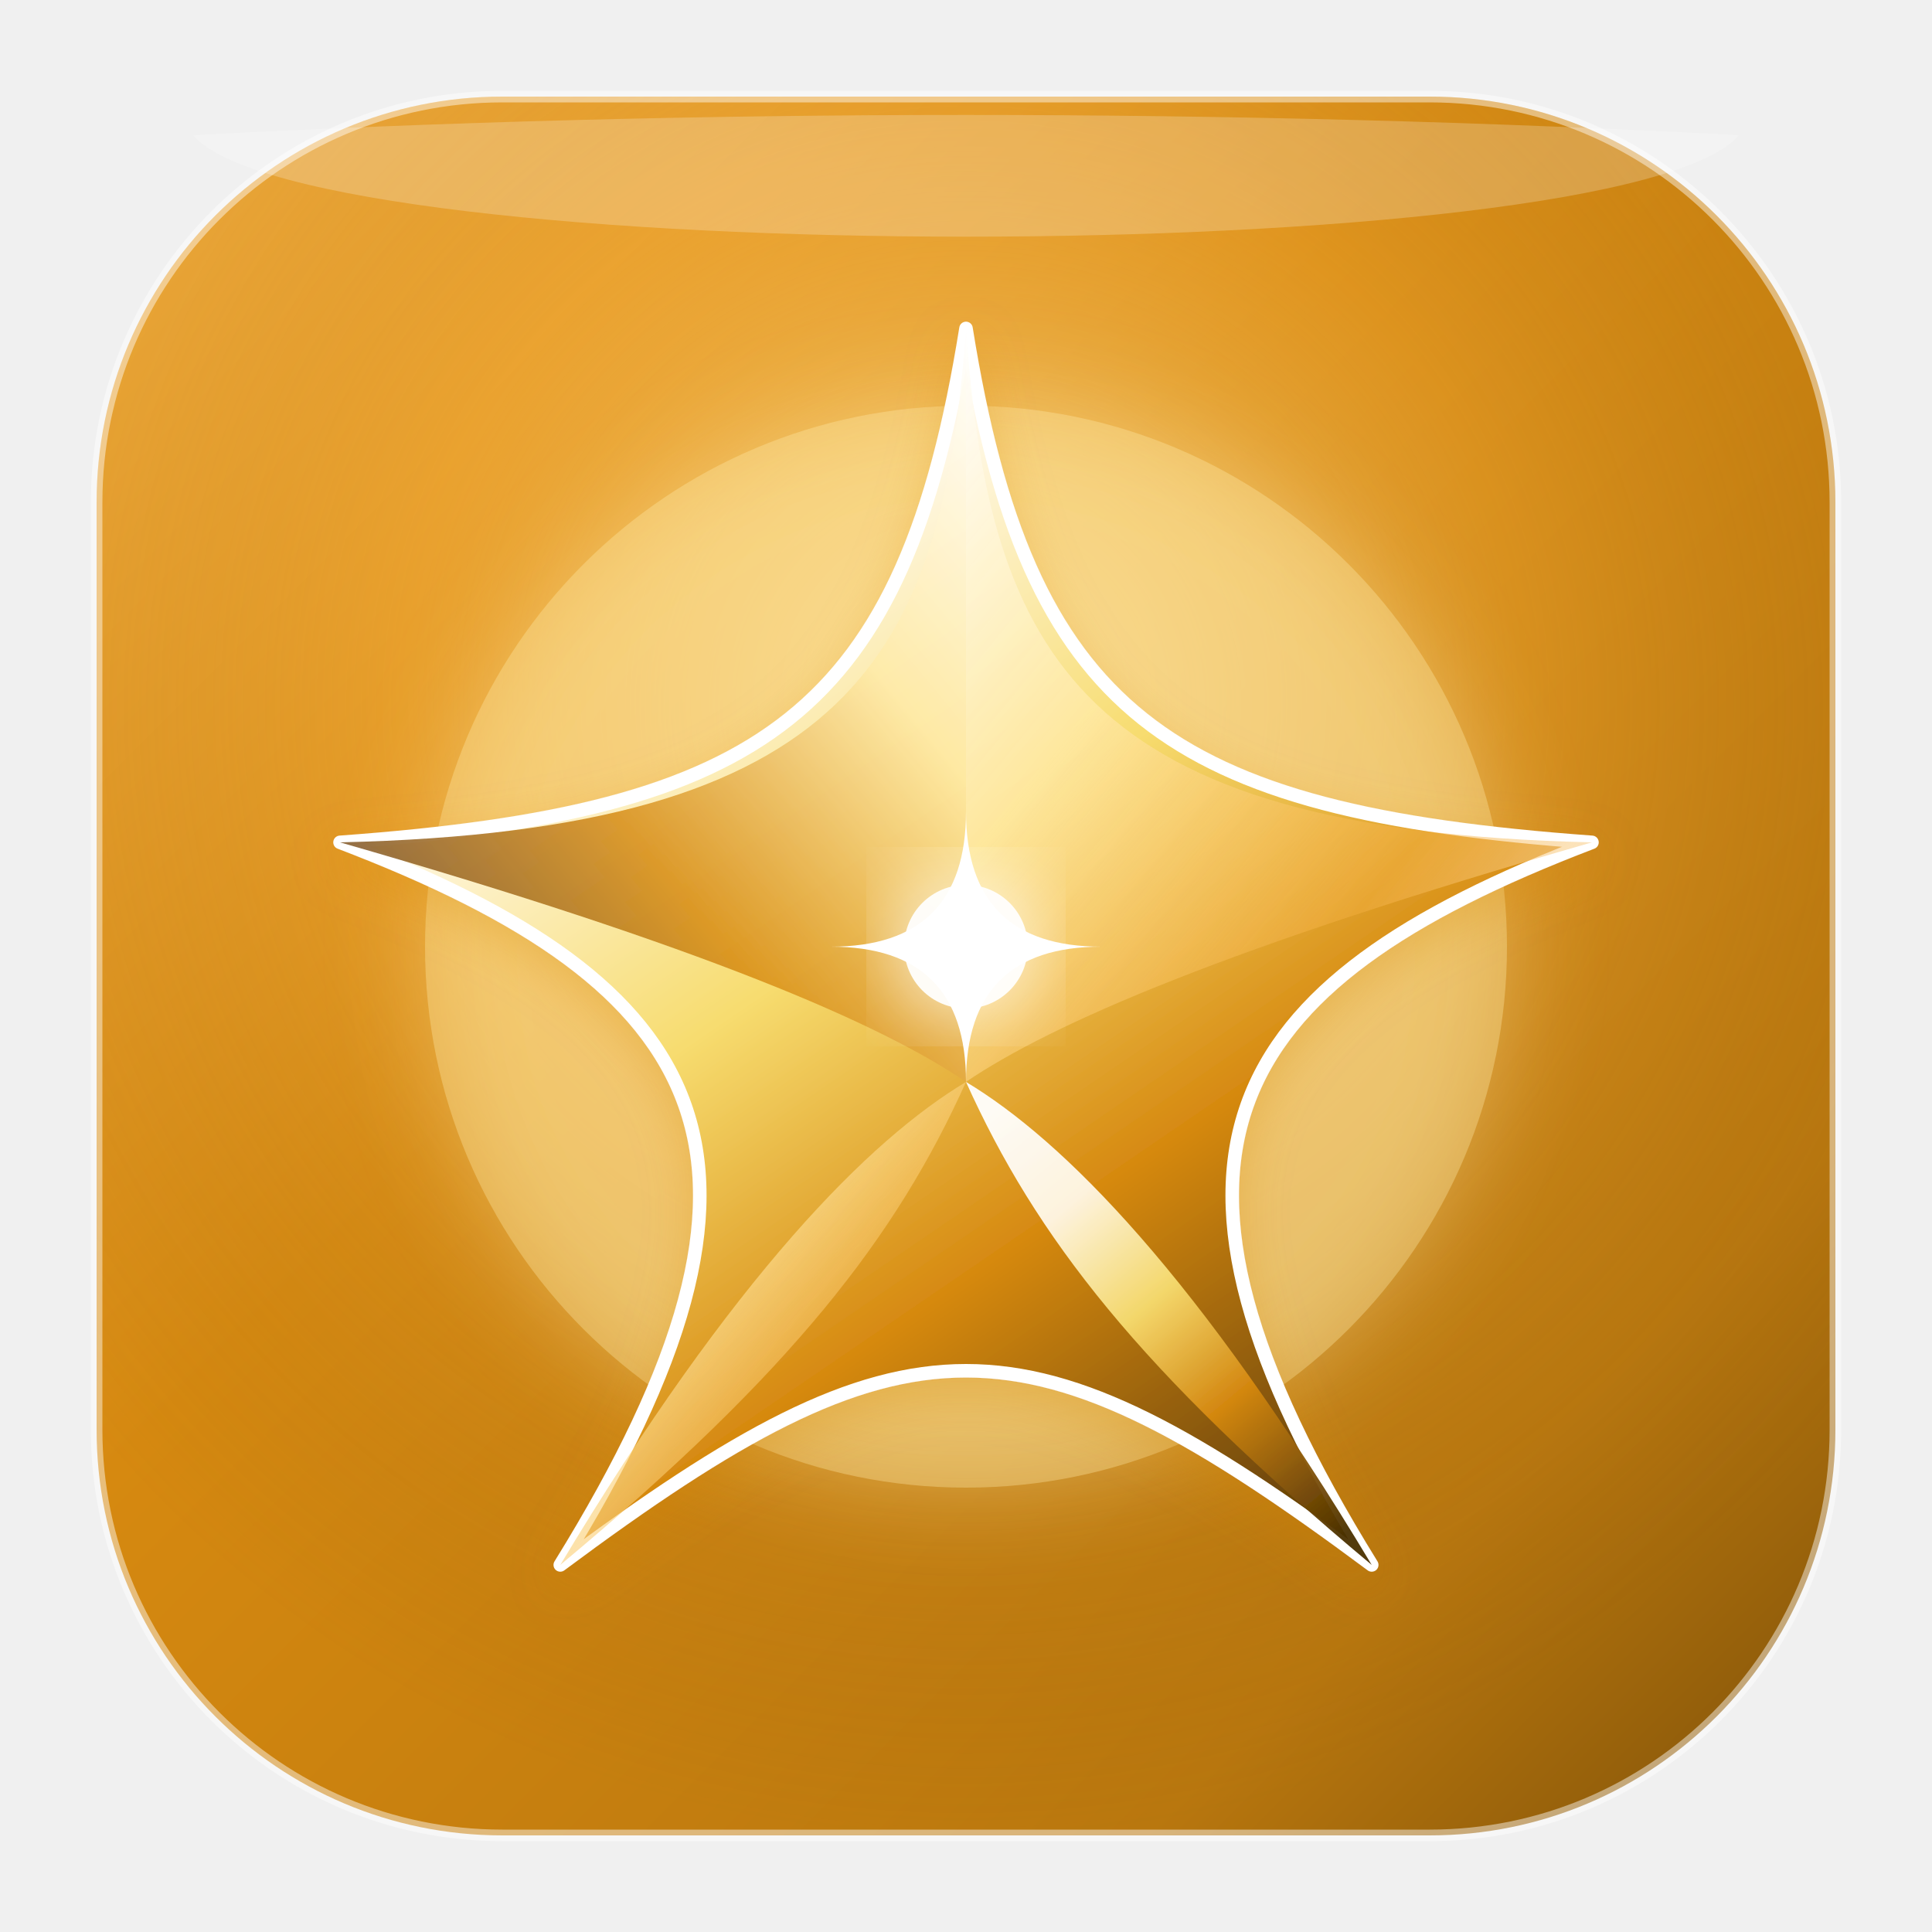
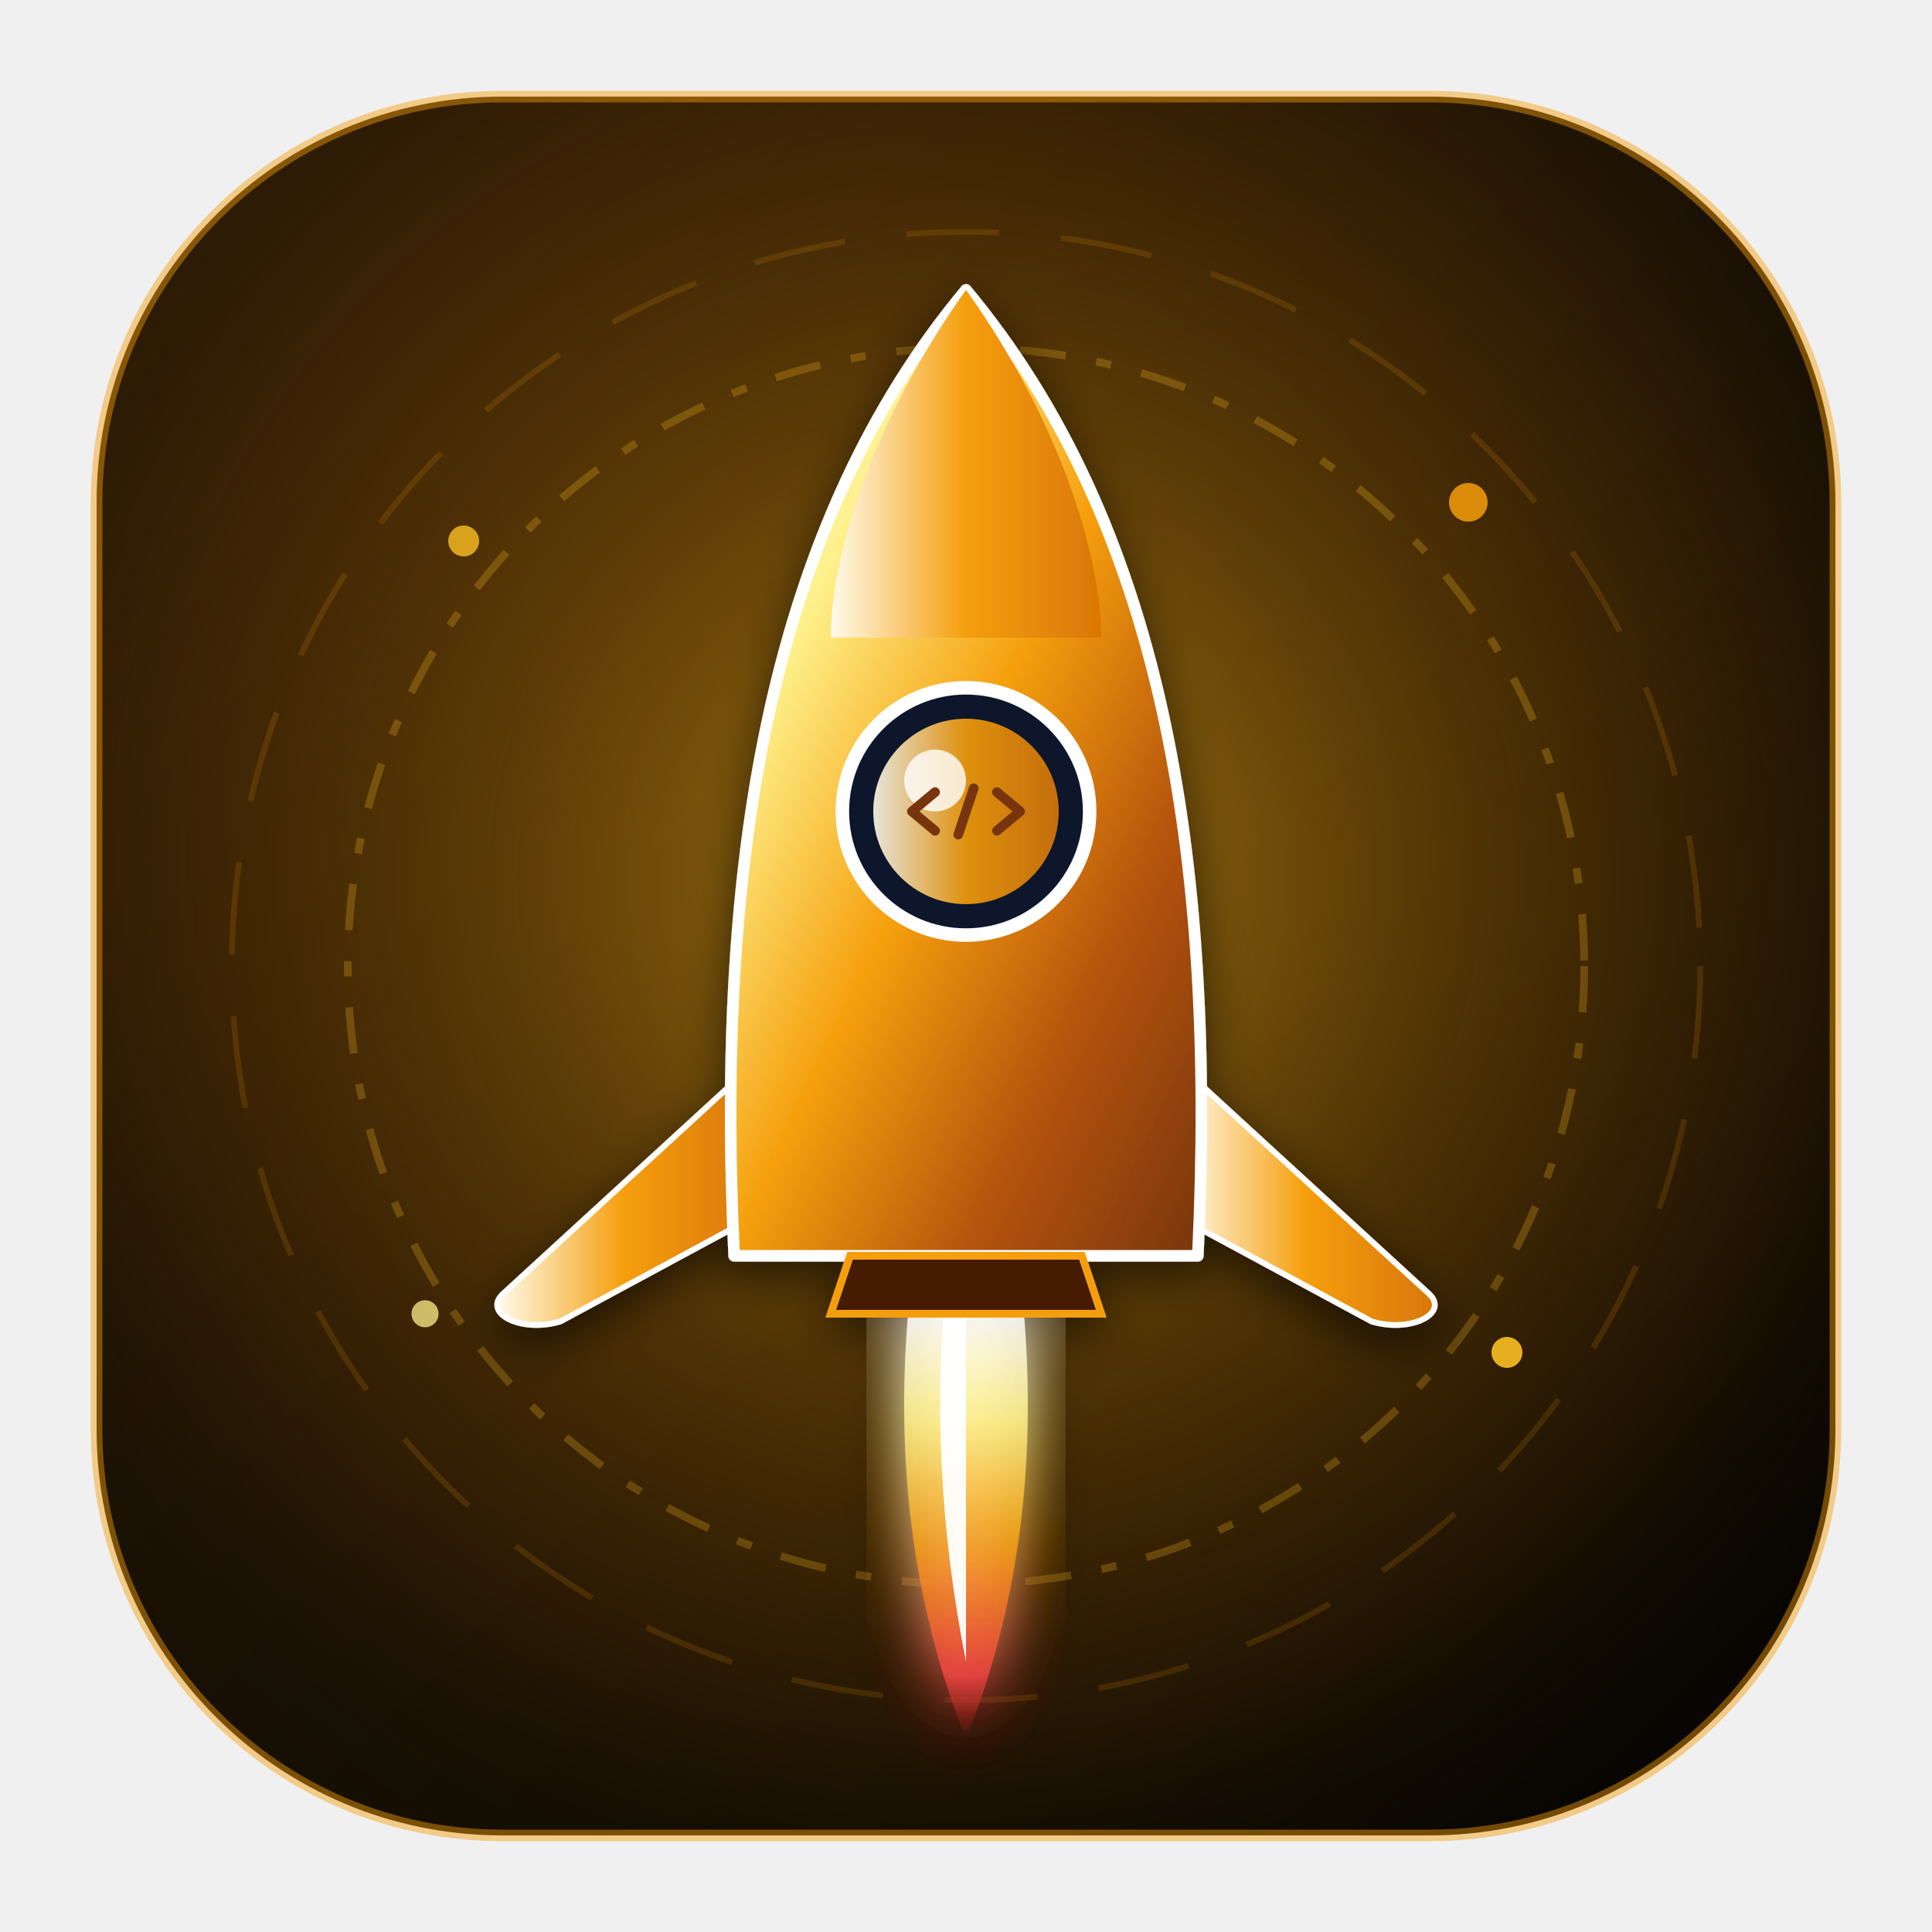
<svg xmlns="http://www.w3.org/2000/svg" viewBox="0 0 500 500" width="100%" height="100%">
  <defs>
    <linearGradient id="bgGradient" x1="0%" y1="0%" x2="100%" y2="100%">
-       <stop offset="0%" stop-color="#f5b041" />
-       <stop offset="40%" stop-color="#d68910" />
-       <stop offset="80%" stop-color="#b9770e" />
-       <stop offset="100%" stop-color="#7e5109" />
+       <stop offset="0%" stop-color="#2d1b06" />
+       <stop offset="35%" stop-color="#1c1204" />
+       <stop offset="75%" stop-color="#0f0b03" />
+       <stop offset="100%" stop-color="#050301" />
    </linearGradient>
-     <radialGradient id="bgGlow" cx="50%" cy="35%" r="65%">
-       <stop offset="0%" stop-color="#ffeaa7" stop-opacity="0.75" />
-       <stop offset="50%" stop-color="#f5b041" stop-opacity="0.3" />
-       <stop offset="100%" stop-color="#7e5109" stop-opacity="0" />
+     <radialGradient id="rocketGlow" cx="50%" cy="45%" r="65%">
+       <stop offset="0%" stop-color="#fbbf24" stop-opacity="0.6" />
+       <stop offset="40%" stop-color="#f59e0b" stop-opacity="0.3" />
+       <stop offset="75%" stop-color="#d97706" stop-opacity="0.1" />
+       <stop offset="100%" stop-color="#000000" stop-opacity="0" />
    </radialGradient>
-     <linearGradient id="chromeBase" x1="15%" y1="0%" x2="85%" y2="100%">
+     <linearGradient id="rocketBodyGrad" x1="0%" y1="0%" x2="100%" y2="100%">
      <stop offset="0%" stop-color="#ffffff" />
-       <stop offset="22%" stop-color="#fff8e7" />
-       <stop offset="45%" stop-color="#f7dc6f" />
-       <stop offset="68%" stop-color="#d68910" />
-       <stop offset="88%" stop-color="#7e5109" />
-       <stop offset="100%" stop-color="#4a3000" />
+       <stop offset="25%" stop-color="#fef08a" />
+       <stop offset="50%" stop-color="#f59e0b" />
+       <stop offset="75%" stop-color="#b45309" />
+       <stop offset="100%" stop-color="#78350f" />
    </linearGradient>
-     <linearGradient id="specularHighlight" x1="0%" y1="0%" x2="100%" y2="100%">
-       <stop offset="0%" stop-color="#ffffff" stop-opacity="0.98" />
-       <stop offset="35%" stop-color="#ffeaa7" stop-opacity="0.9" />
-       <stop offset="70%" stop-color="#f5b041" stop-opacity="0.5" />
-       <stop offset="100%" stop-color="#ffffff" stop-opacity="0.95" />
+     <linearGradient id="accentGold" x1="0%" y1="0%" x2="100%" y2="0%">
+       <stop offset="0%" stop-color="#fffbeb" />
+       <stop offset="50%" stop-color="#f59e0b" />
+       <stop offset="100%" stop-color="#d97706" />
    </linearGradient>
-     <linearGradient id="chromeReflection" x1="100%" y1="0%" x2="0%" y2="100%">
+     <linearGradient id="flameGrad" x1="50%" y1="0%" x2="50%" y2="100%">
      <stop offset="0%" stop-color="#ffffff" />
-       <stop offset="30%" stop-color="#ffeaa7" />
-       <stop offset="60%" stop-color="#d68910" />
-       <stop offset="100%" stop-color="#3e2723" />
+       <stop offset="25%" stop-color="#fef08a" />
+       <stop offset="55%" stop-color="#f59e0b" />
+       <stop offset="85%" stop-color="#ef4444" />
+       <stop offset="100%" stop-color="#b91c1c" stop-opacity="0" />
    </linearGradient>
-     <filter id="starShadow" x="-20%" y="-20%" width="140%" height="140%">
-       <feDropShadow dx="0" dy="14" stdDeviation="16" flood-color="#3e2723" flood-opacity="0.4" />
-       <feDropShadow dx="0" dy="4" stdDeviation="6" flood-color="#d68910" flood-opacity="0.3" />
+     <filter id="rocketShadow" x="-20%" y="-20%" width="140%" height="140%">
+       <feDropShadow dx="0" dy="12" stdDeviation="16" flood-color="#f59e0b" flood-opacity="0.45" />
+       <feDropShadow dx="0" dy="4" stdDeviation="6" flood-color="#000000" flood-opacity="0.6" />
    </filter>
-     <filter id="starGlow" x="-30%" y="-30%" width="160%" height="160%">
-       <feGaussianBlur stdDeviation="12" result="blur" />
+     <filter id="flameGlow" x="-30%" y="-30%" width="160%" height="160%">
+       <feGaussianBlur stdDeviation="8" result="blur" />
      <feComposite in="SourceGraphic" in2="blur" operator="over" />
    </filter>
  </defs>
  <rect x="25" y="25" width="450" height="450" rx="105" ry="105" fill="url(#bgGradient)" />
-   <rect x="25" y="25" width="450" height="450" rx="105" ry="105" fill="url(#bgGlow)" />
-   <rect x="25" y="25" width="450" height="450" rx="105" ry="105" fill="none" stroke="rgba(255, 255, 255, 0.45)" stroke-width="3" />
-   <path d="M50 35 C180 28, 320 28, 450 35 C420 70, 80 70, 50 35 Z" fill="#ffffff" opacity="0.22" />
-   <g filter="url(#starGlow)">
-     <circle cx="250" cy="245" r="140" fill="#ffeaa7" opacity="0.35" />
-   </g>
-   <g filter="url(#starShadow)">
-     <path d="M250 85               C266 185, 302 210, 412 218               C315 255, 290 300, 355 405               C265 338, 235 338, 145 405               C210 300, 185 255, 88 218               C198 210, 234 185, 250 85 Z" fill="url(#chromeBase)" stroke="#ffffff" stroke-width="3.5" stroke-linejoin="round" />
-     <path d="M250 85 C256 170, 280 215, 412 218 C318 245, 272 265, 250 280 Z" fill="url(#specularHighlight)" opacity="0.92" />
-     <path d="M250 85 C244 170, 220 215, 88 218 C182 245, 228 265, 250 280 Z" fill="url(#chromeReflection)" opacity="0.82" />
-     <path d="M250 280 C275 295, 310 330, 355 405 C295 355, 268 320, 250 280 Z" fill="url(#chromeBase)" opacity="0.95" />
-     <path d="M250 280 C225 295, 190 330, 145 405 C205 355, 232 320, 250 280 Z" fill="url(#specularHighlight)" opacity="0.88" />
-     <circle cx="250" cy="245" r="16" fill="#ffffff" filter="url(#starGlow)" opacity="0.95" />
-     <path d="M250 210 Q250 245 285 245 Q250 245 250 280 Q250 245 215 245 Q250 245 250 210 Z" fill="#ffffff" />
+   <rect x="25" y="25" width="450" height="450" rx="105" ry="105" fill="url(#rocketGlow)" />
+   <rect x="25" y="25" width="450" height="450" rx="105" ry="105" fill="none" stroke="rgba(245, 158, 11, 0.45)" stroke-width="3" />
+   <circle cx="250" cy="250" r="160" fill="none" stroke="rgba(251, 191, 36, 0.25)" stroke-width="2" stroke-dasharray="12 8 4 8" />
+   <circle cx="250" cy="250" r="190" fill="none" stroke="rgba(245, 158, 11, 0.15)" stroke-width="1.5" stroke-dasharray="24 16" />
+   <circle cx="120" cy="140" r="4" fill="#fbbf24" opacity="0.8" />
+   <circle cx="380" cy="130" r="5" fill="#f59e0b" opacity="0.85" />
+   <circle cx="110" cy="340" r="3.5" fill="#fef08a" opacity="0.75" />
+   <circle cx="390" cy="350" r="4" fill="#fbbf24" opacity="0.9" />
+   <g filter="url(#rocketShadow)">
+     <g filter="url(#flameGlow)">
+       <path d="M250 340 Q250 430 250 450 Q230 400 235 340 Z" fill="url(#flameGrad)" opacity="0.85" />
+       <path d="M250 340 Q250 430 250 450 Q270 400 265 340 Z" fill="url(#flameGrad)" opacity="0.85" />
+       <path d="M250 330 Q250 410 250 430 Q240 380 245 330 Z" fill="#ffffff" opacity="0.95" />
+     </g>
+     <path d="M190 280 L130 335 C125 340, 135 345, 145 342 L195 315 Z" fill="url(#accentGold)" stroke="#ffffff" stroke-width="1.5" />
+     <path d="M310 280 L370 335 C375 340, 365 345, 355 342 L305 315 Z" fill="url(#accentGold)" stroke="#ffffff" stroke-width="1.5" />
+     <path d="M250 75               C300 135, 315 220, 310 325               L190 325               C185 220, 200 135, 250 75 Z" fill="url(#rocketBodyGrad)" stroke="#ffffff" stroke-width="3" stroke-linejoin="round" />
+     <path d="M250 75 C275 110, 285 145, 285 165 L215 165 C215 145, 225 110, 250 75 Z" fill="url(#accentGold)" />
+     <circle cx="250" cy="210" r="32" fill="#0f172a" stroke="#ffffff" stroke-width="3.5" />
+     <circle cx="250" cy="210" r="24" fill="url(#accentGold)" opacity="0.9" />
+     <circle cx="242" cy="202" r="8" fill="#ffffff" opacity="0.8" />
+     <path d="M242 205 L236 210 L242 215" fill="none" stroke="#78350f" stroke-width="2.5" stroke-linecap="round" stroke-linejoin="round" />
+     <path d="M258 205 L264 210 L258 215" fill="none" stroke="#78350f" stroke-width="2.5" stroke-linecap="round" stroke-linejoin="round" />
+     <line x1="252" y1="204" x2="248" y2="216" stroke="#78350f" stroke-width="2.5" stroke-linecap="round" />
+     <path d="M220 325 L215 340 L285 340 L280 325 Z" fill="#451a03" stroke="#f59e0b" stroke-width="2" />
  </g>
</svg>
